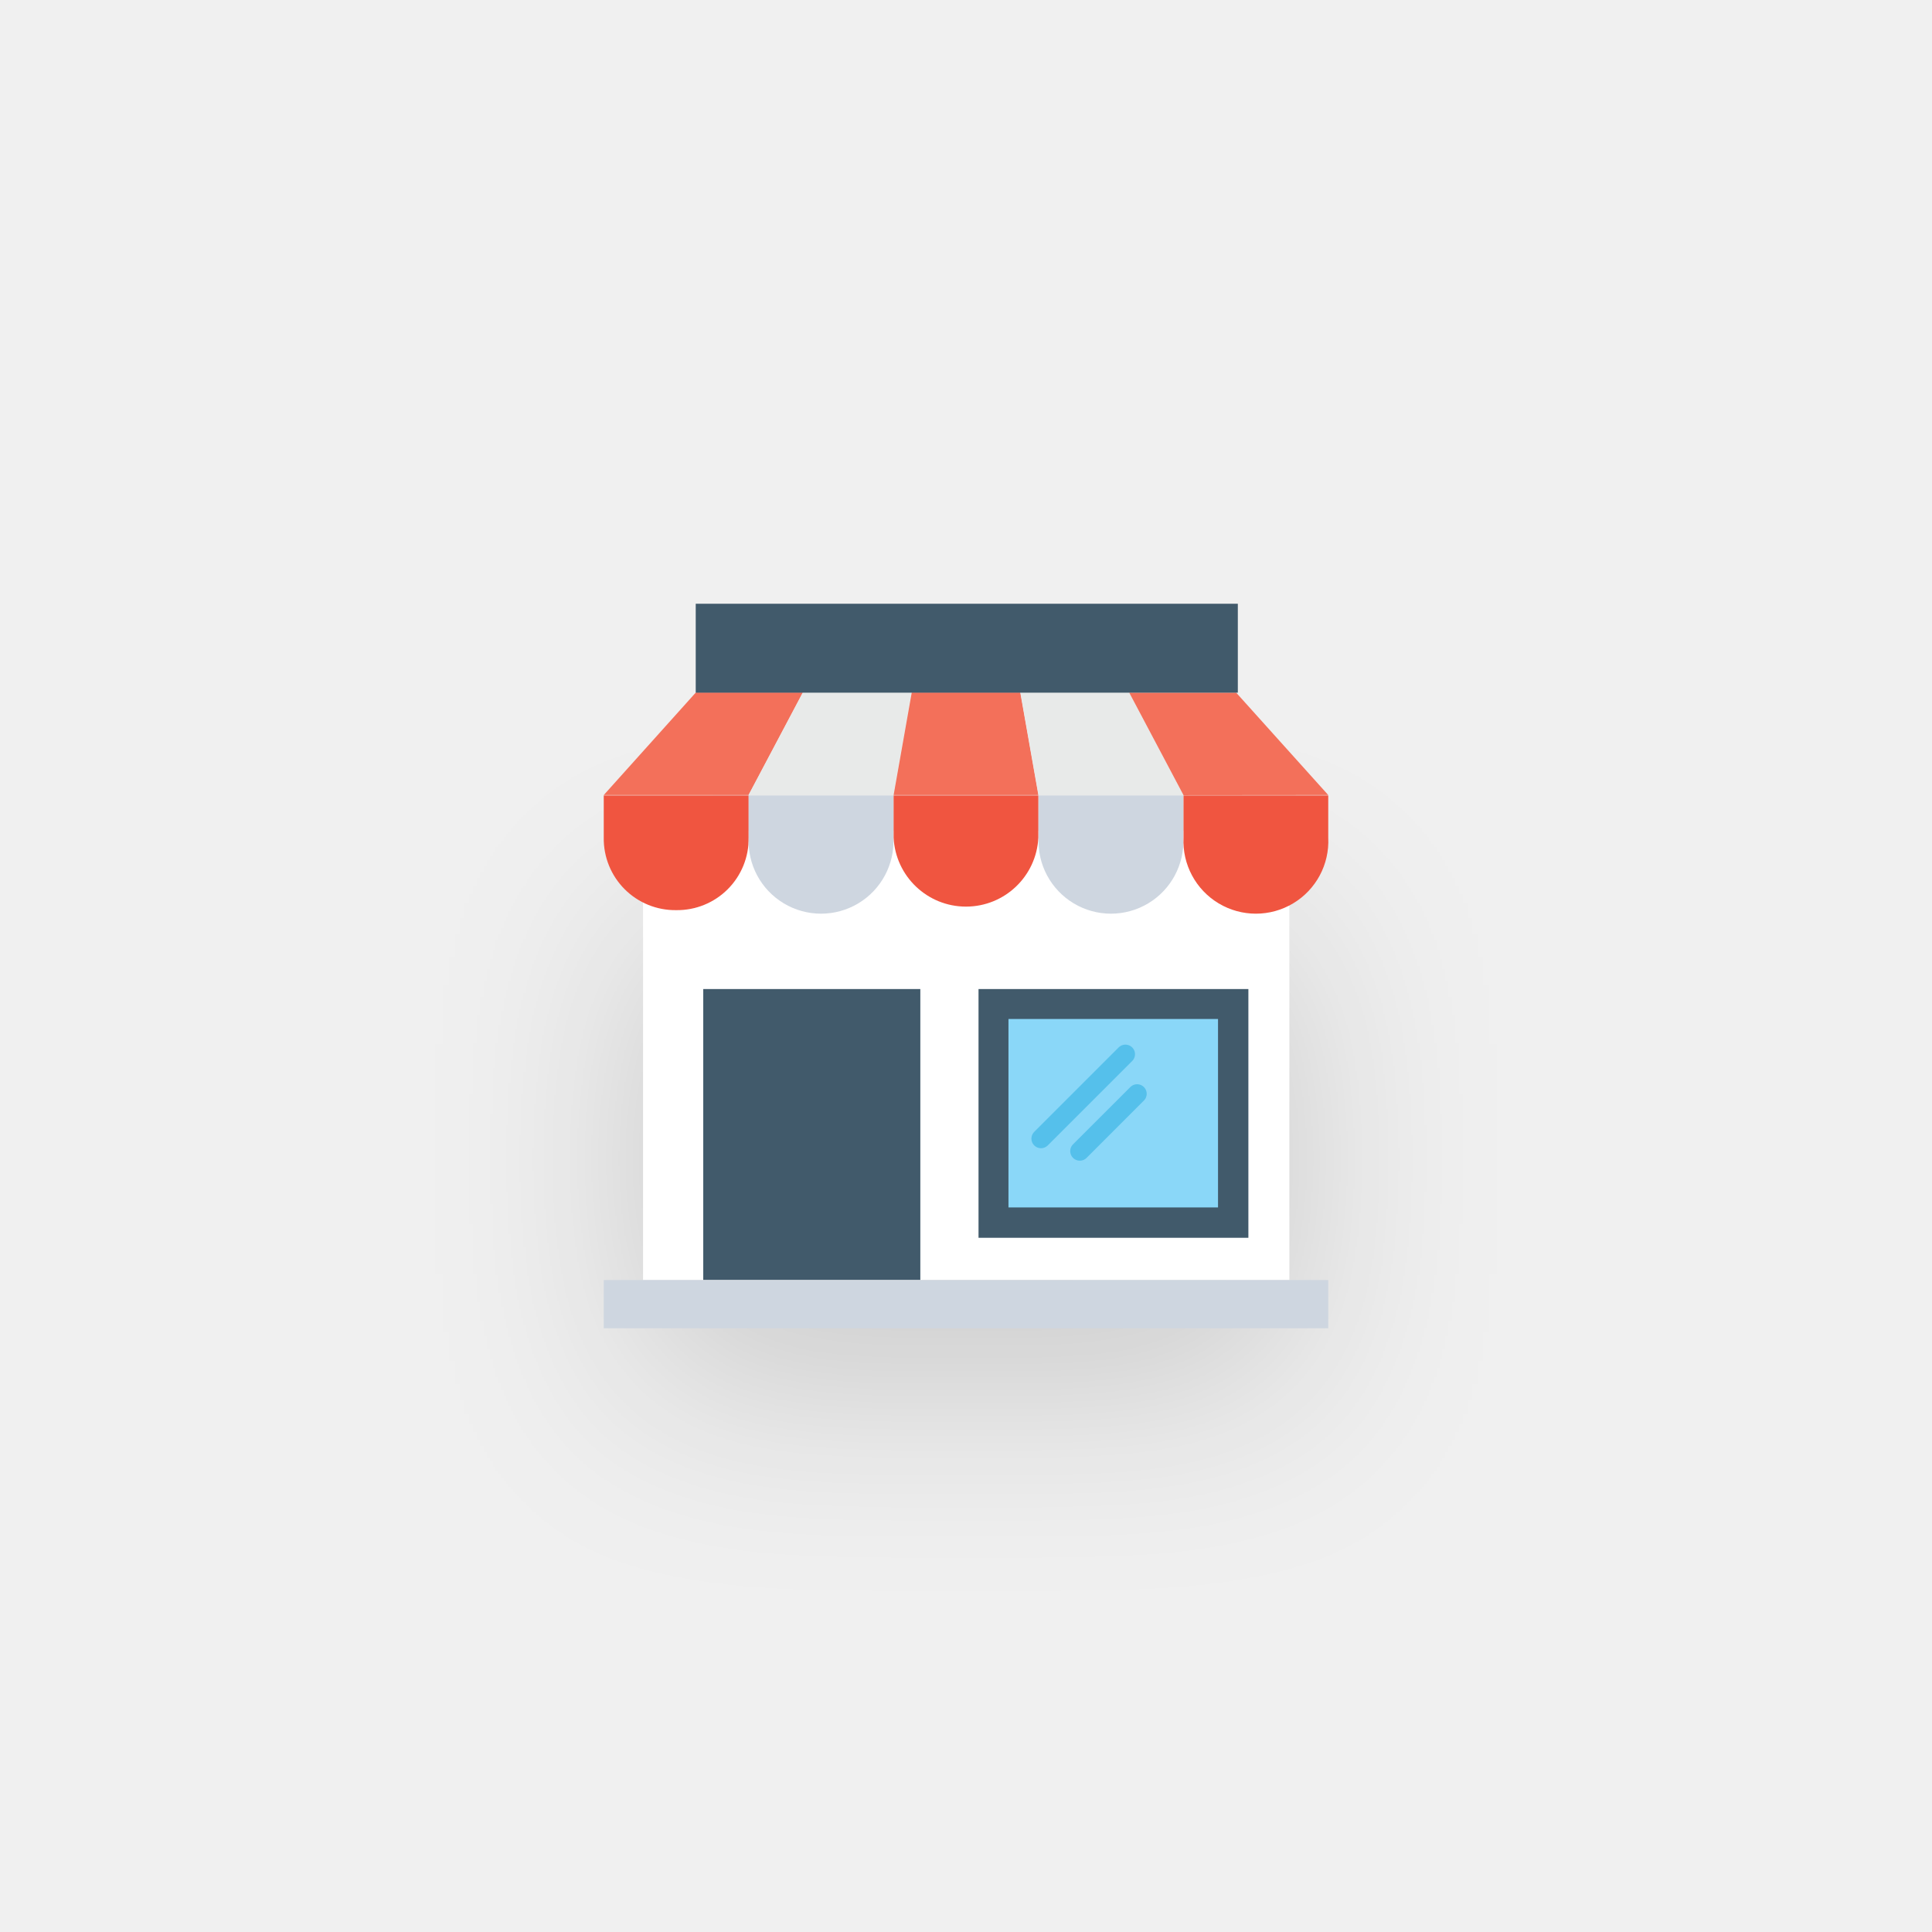
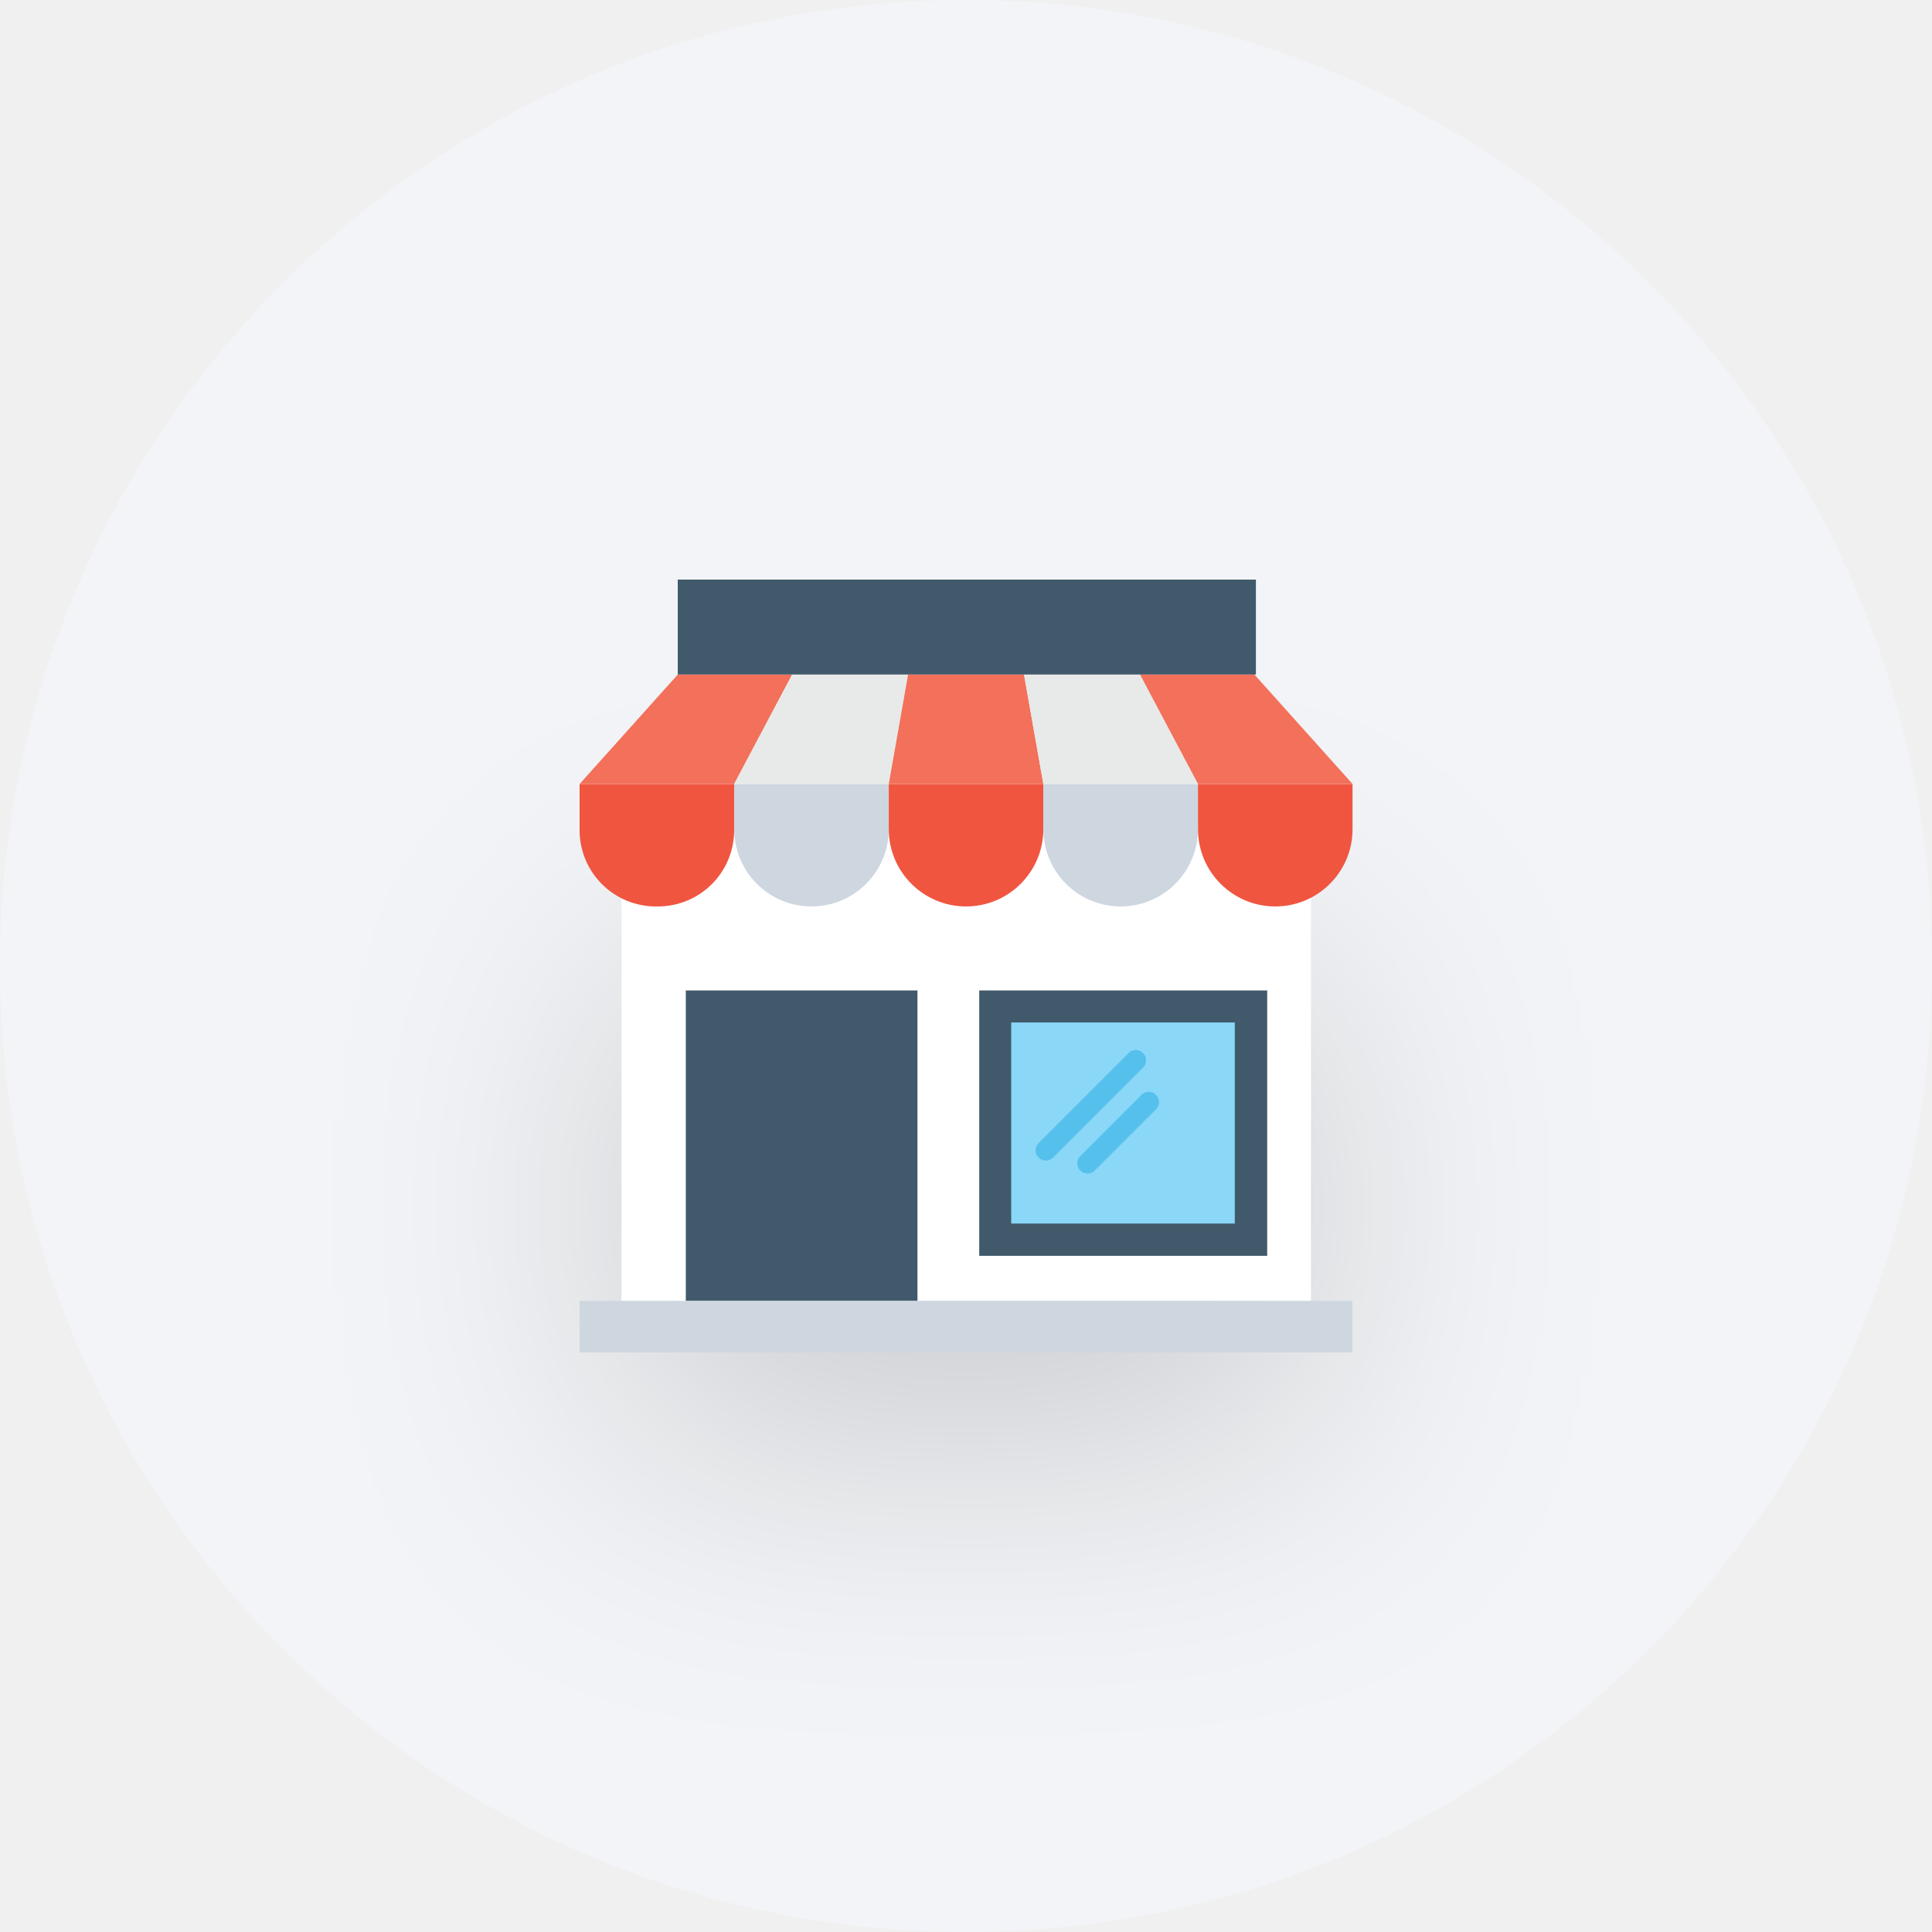
- <svg xmlns="http://www.w3.org/2000/svg" width="56" height="56" viewBox="0 0 56 56">
+ <svg xmlns="http://www.w3.org/2000/svg" width="40" height="40" viewBox="0 0 40 40">
  <defs>
-     <filter id="Rectangle_6096" x="9.636" y="18.08" width="36.728" height="31.022" filterUnits="userSpaceOnUse">
+     <filter id="Rectangle_6096" x="3.865" y="11.009" width="32.268" height="27.925" filterUnits="userSpaceOnUse">
      <feOffset dy="3" input="SourceAlpha" />
      <feGaussianBlur stdDeviation="3" result="blur" />
      <feFlood flood-opacity="0.161" />
      <feComposite operator="in" in2="blur" />
      <feComposite in="SourceGraphic" />
    </filter>
  </defs>
-   <g id="Group_15366" data-name="Group 15366" transform="translate(-584 -5466)">
-     <g id="Group_15358" data-name="Group 15358" transform="translate(102 -1)">
-       <g id="Group_15357" data-name="Group 15357">
-         <rect id="Rectangle_6102" data-name="Rectangle 6102" width="24" height="24" transform="translate(498 5483)" fill="none" />
-         <g id="shop" transform="translate(499.5 5484.5)">
-           <g transform="matrix(1, 0, 0, 1, -17.5, -17.5)" filter="url(#Rectangle_6096)">
-             <rect id="Rectangle_6096-2" data-name="Rectangle 6096" width="18.728" height="13.022" transform="translate(18.64 24.08)" fill="#fff" />
-           </g>
-           <path id="Path_113322" data-name="Path 113322" d="M0,135.467v1.224a2.071,2.071,0,0,0,2.1,2.1,2.071,2.071,0,0,0,2.1-2.1v-1.224Z" transform="translate(0 -129.91)" fill="#f05540" />
-           <path id="Path_113323" data-name="Path 113323" d="M102.4,135.467v1.224a2.1,2.1,0,1,0,4.195,0v-1.224Z" transform="translate(-98.199 -129.91)" fill="#ced6e0" />
-           <path id="Path_113324" data-name="Path 113324" d="M204.8,135.467v1.224a2.1,2.1,0,0,0,4.195,0v-1.224Z" transform="translate(-196.398 -129.91)" fill="#f05540" />
-           <path id="Path_113325" data-name="Path 113325" d="M307.2,135.467v1.224a2.1,2.1,0,1,0,4.195,0v-1.224Z" transform="translate(-294.596 -129.91)" fill="#ced6e0" />
-           <path id="Path_113326" data-name="Path 113326" d="M409.6,135.467v1.224a2.1,2.1,0,1,0,4.195,0v-1.224Z" transform="translate(-392.795 -129.91)" fill="#f05540" />
-           <path id="Path_113327" data-name="Path 113327" d="M4.195,65.9l1.573-2.971h-3.1L0,65.9Z" transform="translate(0 -60.355)" fill="#f3705a" />
-           <path id="Path_113328" data-name="Path 113328" d="M106.595,65.9l.524-2.971h-3.146L102.4,65.9Z" transform="translate(-98.199 -60.355)" fill="#e8eae9" />
-           <path id="Path_113329" data-name="Path 113329" d="M208.995,65.9l-.524-2.971h-3.146L204.8,65.9Z" transform="translate(-196.398 -60.355)" fill="#f3705a" />
-           <path id="Path_113330" data-name="Path 113330" d="M299.119,65.9l-1.573-2.971H294.4l.524,2.971Z" transform="translate(-282.321 -60.355)" fill="#e8eae9" />
-           <path id="Path_113331" data-name="Path 113331" d="M376.968,65.9,374.3,62.933h-3.1l1.573,2.971Z" transform="translate(-355.968 -60.355)" fill="#f3705a" />
-           <g id="Group_14489" data-name="Group 14489" transform="translate(2.666)">
-             <rect id="Rectangle_6097" data-name="Rectangle 6097" width="15.713" height="2.578" fill="#415a6b" />
-             <rect id="Rectangle_6098" data-name="Rectangle 6098" width="6.292" height="8.434" transform="translate(0.218 11.168)" fill="#415a6b" />
-             <rect id="Rectangle_6099" data-name="Rectangle 6099" width="7.822" height="7.21" transform="translate(8.197 11.168)" fill="#415a6b" />
-           </g>
-           <rect id="Rectangle_6100" data-name="Rectangle 6100" width="6.074" height="5.462" transform="translate(11.731 12.036)" fill="#8ad7f8" />
-           <g id="Group_14490" data-name="Group 14490" transform="translate(12.373 12.767)">
-             <path id="Path_113332" data-name="Path 113332" d="M304.539,311.692l-2.447,2.447a.278.278,0,0,1-.393-.393l2.447-2.447a.278.278,0,1,1,.393.393Z" transform="translate(-301.6 -311.2)" fill="#55c0eb" />
-             <path id="Path_113333" data-name="Path 113333" d="M331.486,339.425l-1.66,1.661a.278.278,0,1,1-.393-.393l1.661-1.66a.278.278,0,0,1,.393.393Z" transform="translate(-328.198 -337.797)" fill="#55c0eb" />
-           </g>
-           <rect id="Rectangle_6101" data-name="Rectangle 6101" width="21" height="1.398" transform="translate(0 19.602)" fill="#ced6e0" />
+   <g id="shop" transform="translate(17516 1248)">
+     <g id="Group_14492" data-name="Group 14492" transform="translate(496 -103)">
+       <g id="Group_14491" data-name="Group 14491" transform="translate(-20915 -6136)">
+         <path id="Path_113240" data-name="Path 113240" d="M811,146a20,20,0,1,0-20,20A20,20,0,0,0,811,146Z" transform="translate(2132 4865)" fill="#f2f4f7" />
+       </g>
+       <g id="shop-2" data-name="shop" transform="translate(-18000 -1133)">
+         <g transform="matrix(1, 0, 0, 1, -12, -12)" filter="url(#Rectangle_6096)">
+           <rect id="Rectangle_6096-2" data-name="Rectangle 6096" width="14.268" height="9.925" transform="translate(12.87 17.01)" fill="#fff" />
        </g>
+         <path id="Path_113322" data-name="Path 113322" d="M0,135.467v.933A1.578,1.578,0,0,0,1.6,138a1.578,1.578,0,0,0,1.6-1.6v-.933Z" transform="translate(0 -131.233)" fill="#f05540" />
+         <path id="Path_113323" data-name="Path 113323" d="M102.4,135.467v.933a1.6,1.6,0,0,0,3.2,0v-.933Z" transform="translate(-99.199 -131.233)" fill="#ced6e0" />
+         <path id="Path_113324" data-name="Path 113324" d="M204.8,135.467v.933a1.6,1.6,0,0,0,3.2,0v-.933Z" transform="translate(-198.399 -131.233)" fill="#f05540" />
+         <path id="Path_113325" data-name="Path 113325" d="M307.2,135.467v.933a1.6,1.6,0,1,0,3.2,0v-.933Z" transform="translate(-297.598 -131.233)" fill="#ced6e0" />
+         <path id="Path_113326" data-name="Path 113326" d="M409.6,135.467v.933a1.6,1.6,0,1,0,3.2,0v-.933Z" transform="translate(-396.797 -131.233)" fill="#f05540" />
+         <path id="Path_113327" data-name="Path 113327" d="M3.2,65.2l1.2-2.265H2.032L0,65.2Z" transform="translate(0 -60.968)" fill="#f3705a" />
+         <path id="Path_113328" data-name="Path 113328" d="M105.6,65.2l.4-2.265h-2.4L102.4,65.2Z" transform="translate(-99.199 -60.968)" fill="#e8eae9" />
+         <path id="Path_113329" data-name="Path 113329" d="M208,65.2l-.4-2.265h-2.4l-.4,2.265Z" transform="translate(-198.399 -60.968)" fill="#f3705a" />
+         <path id="Path_113330" data-name="Path 113330" d="M298,65.2l-1.2-2.265h-2.4l.4,2.265Z" transform="translate(-285.198 -60.968)" fill="#e8eae9" />
+         <path id="Path_113331" data-name="Path 113331" d="M375.6,65.2l-2.032-2.265H371.2l1.2,2.265Z" transform="translate(-359.596 -60.968)" fill="#f3705a" />
+         <g id="Group_14489" data-name="Group 14489" transform="translate(2.032)">
+           <rect id="Rectangle_6097" data-name="Rectangle 6097" width="11.97" height="1.965" fill="#415a6b" />
+           <rect id="Rectangle_6098" data-name="Rectangle 6098" width="4.796" height="6.428" transform="translate(0.167 8.506)" fill="#415a6b" />
+           <rect id="Rectangle_6099" data-name="Rectangle 6099" width="5.962" height="5.495" transform="translate(6.242 8.506)" fill="#415a6b" />
+         </g>
+         <rect id="Rectangle_6100" data-name="Rectangle 6100" width="4.629" height="4.163" transform="translate(8.936 9.169)" fill="#8ad7f8" />
+         <g id="Group_14490" data-name="Group 14490" transform="translate(9.427 9.727)">
+           <path id="Path_113332" data-name="Path 113332" d="M303.84,311.575l-1.865,1.865a.212.212,0,0,1-.3-.3l1.865-1.865a.212.212,0,0,1,.3.3Z" transform="translate(-301.6 -311.2)" fill="#55c0eb" />
+           <path id="Path_113333" data-name="Path 113333" d="M330.974,339.308l-1.266,1.266a.212.212,0,1,1-.3-.3l1.266-1.266a.212.212,0,0,1,.3.3Z" transform="translate(-328.468 -338.067)" fill="#55c0eb" />
+         </g>
+         <rect id="Rectangle_6101" data-name="Rectangle 6101" width="16" height="1.066" transform="translate(0 14.934)" fill="#ced6e0" />
      </g>
    </g>
  </g>
</svg>
